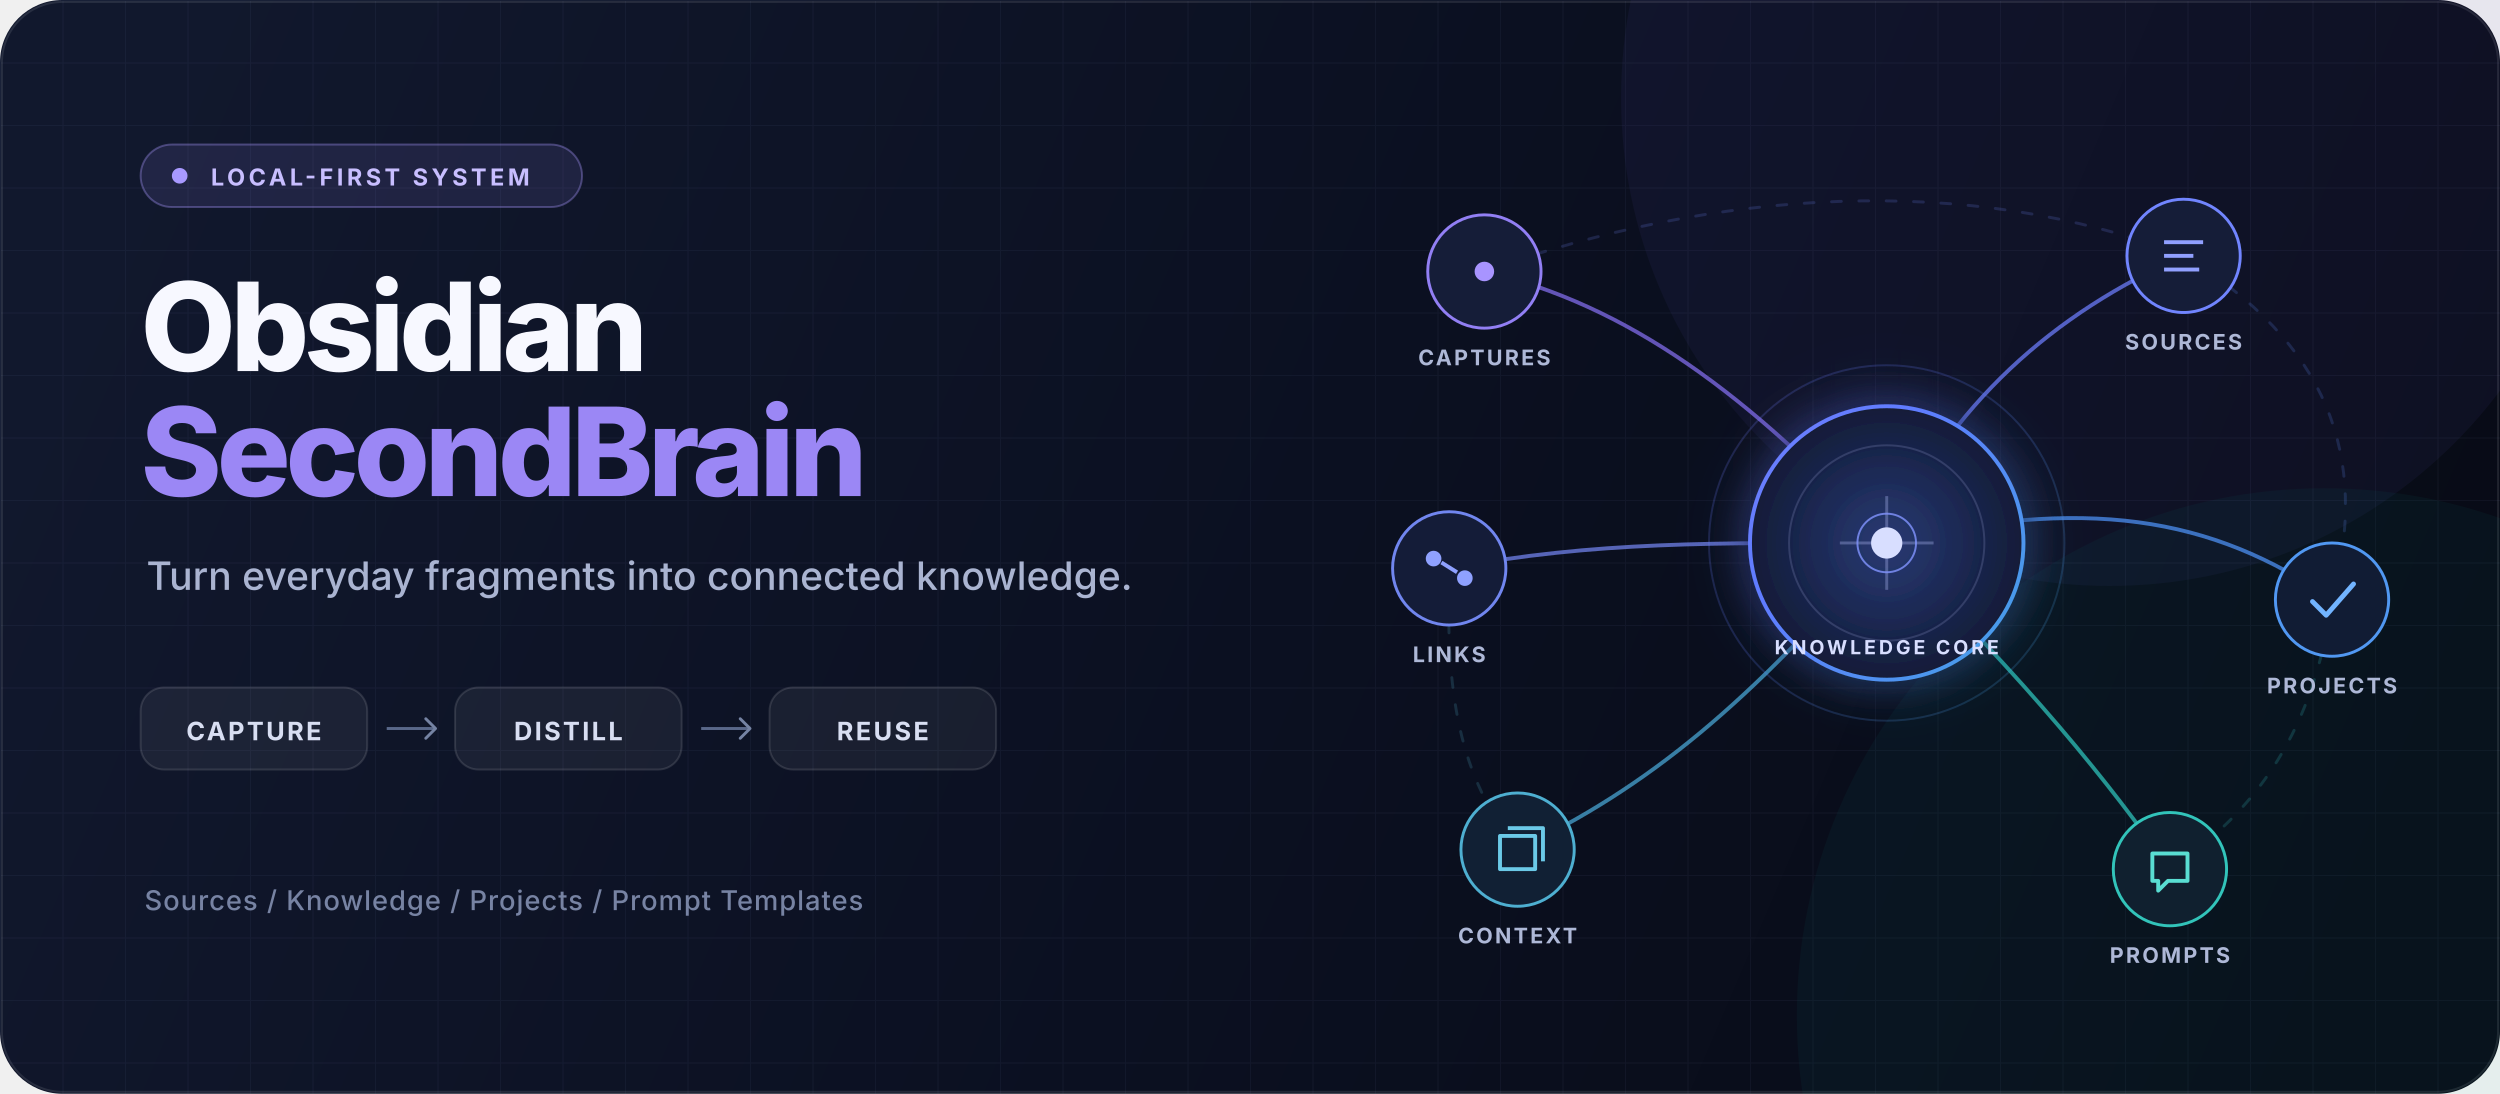
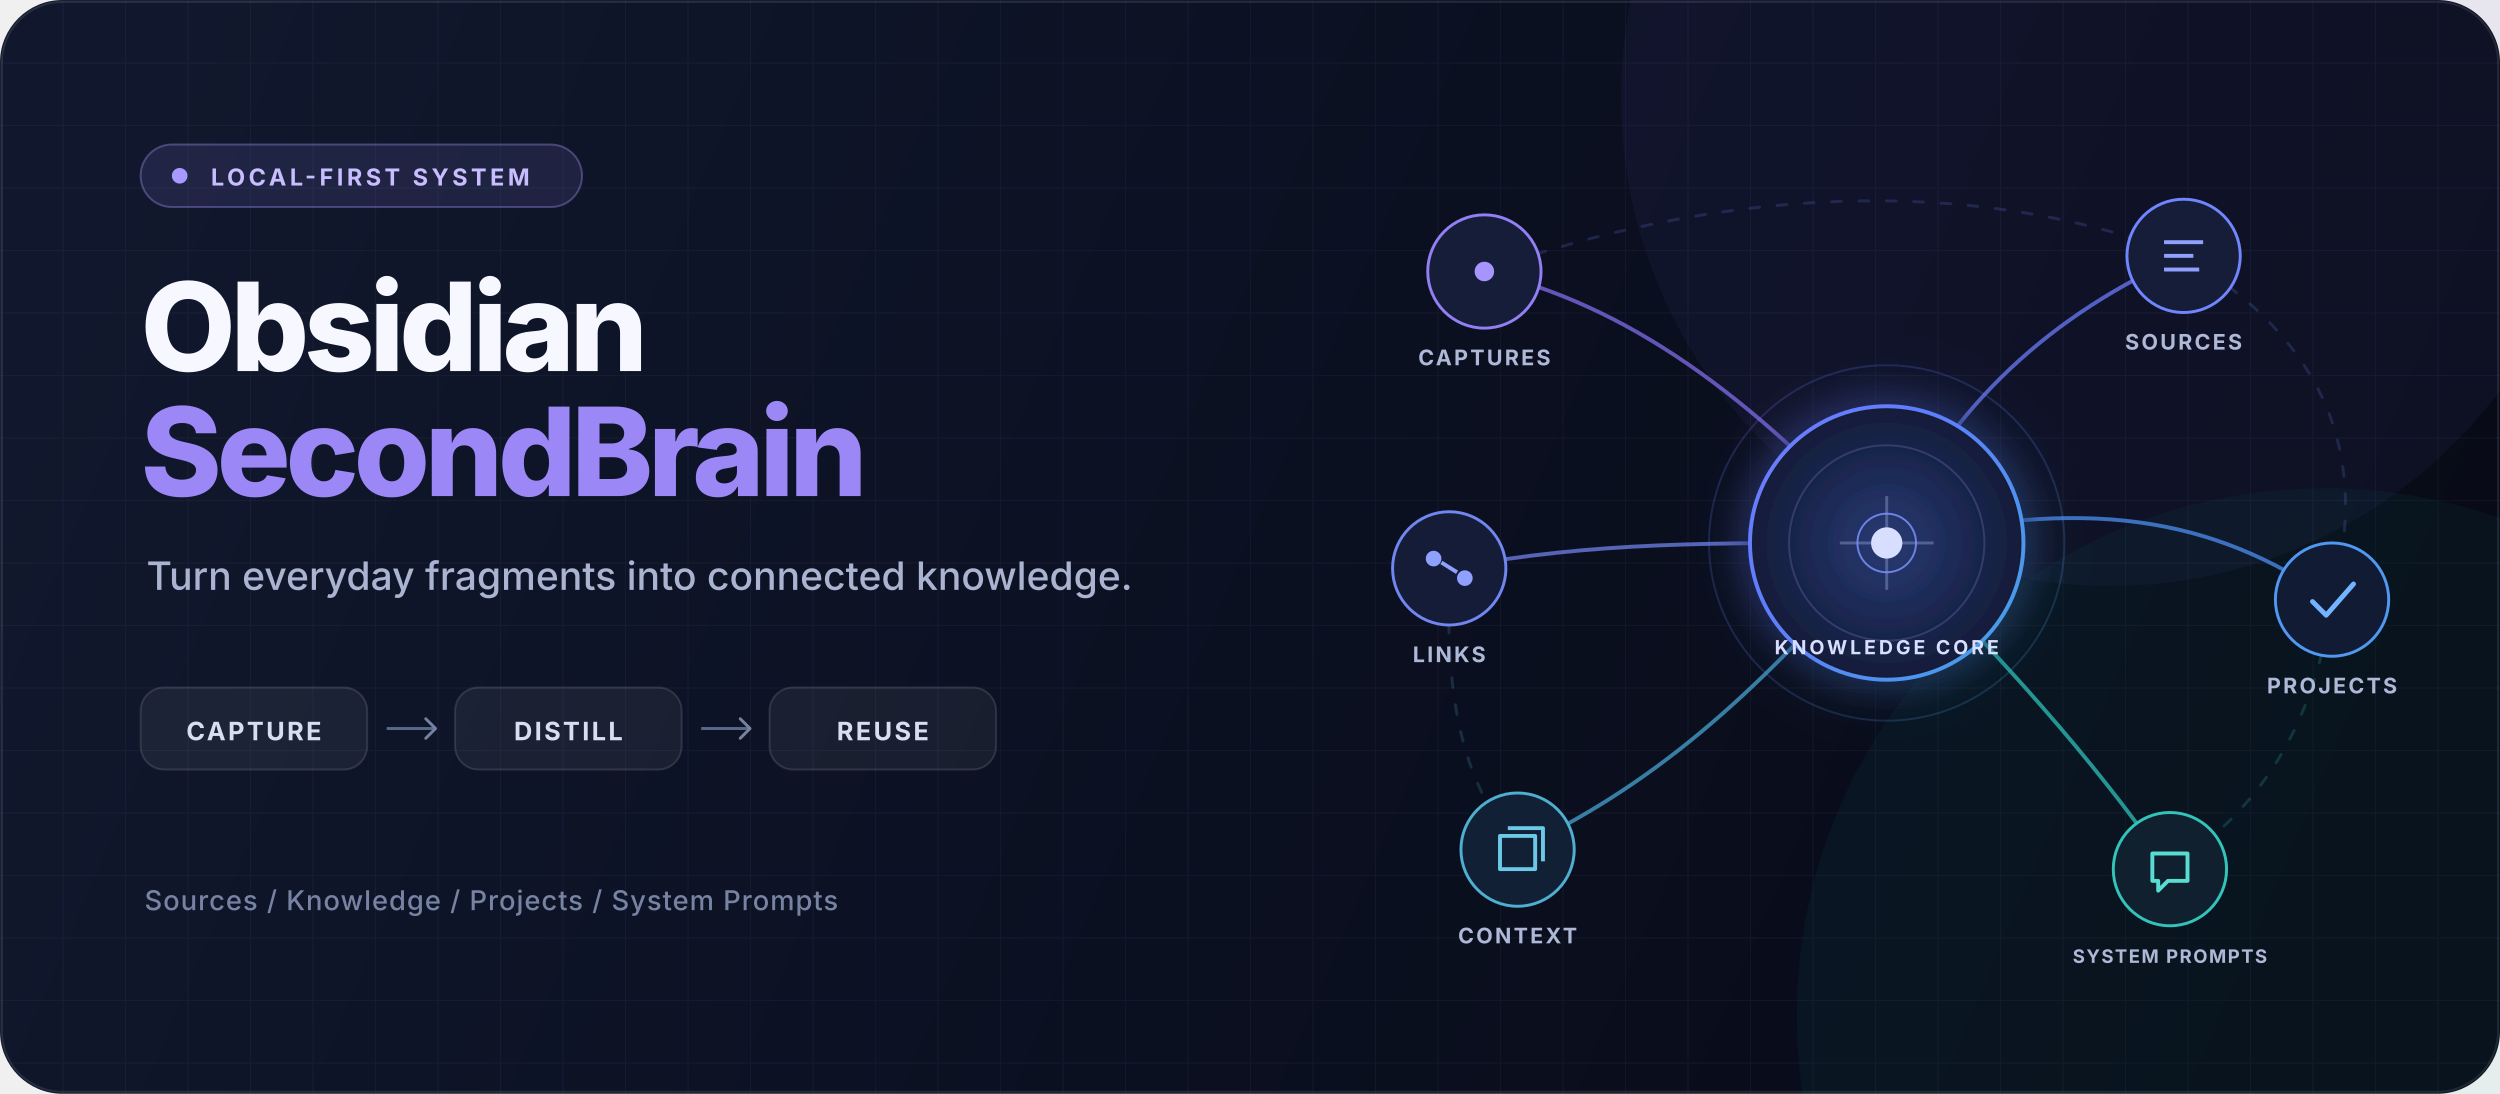
<svg xmlns="http://www.w3.org/2000/svg" width="1280" height="560" viewBox="0 0 1280 560" role="img" aria-labelledby="title desc">
  <defs>
    <linearGradient id="background" x1="80" y1="40" x2="1200" y2="520" gradientUnits="userSpaceOnUse">
      <stop stop-color="#11182D" />
      <stop offset="0.52" stop-color="#0B1021" />
      <stop offset="1" stop-color="#080B16" />
    </linearGradient>
    <linearGradient id="accent" x1="720" y1="110" x2="1160" y2="450" gradientUnits="userSpaceOnUse">
      <stop stop-color="#9B87F5" />
      <stop offset="0.48" stop-color="#5F7CFF" />
      <stop offset="1" stop-color="#22D3C5" />
    </linearGradient>
    <radialGradient id="core" cx="0" cy="0" r="1" gradientTransform="translate(966 278) rotate(90) scale(82)" gradientUnits="userSpaceOnUse">
      <stop stop-color="#293A74" />
      <stop offset="0.6" stop-color="#18244A" />
      <stop offset="1" stop-color="#11182D" />
    </radialGradient>
    <pattern id="grid" width="32" height="32" patternUnits="userSpaceOnUse">
      <path d="M32 0H0V32" fill="none" stroke="#AFC1FF" stroke-opacity="0.05" />
    </pattern>
    <filter id="glow" x="-60%" y="-60%" width="220%" height="220%">
      <feGaussianBlur stdDeviation="10" result="blur" />
      <feMerge>
        <feMergeNode in="blur" />
        <feMergeNode in="SourceGraphic" />
      </feMerge>
    </filter>
  </defs>
  <rect width="1280" height="560" rx="32" fill="url(#background)" />
  <rect x="1" y="1" width="1278" height="558" rx="31" fill="none" stroke="#FFFFFF" stroke-opacity="0.10" />
  <rect width="1280" height="560" rx="32" fill="url(#grid)" />
  <circle cx="1080" cy="50" r="250" fill="#6E56CF" fill-opacity="0.07" />
  <circle cx="1190" cy="520" r="270" fill="#13B8A6" fill-opacity="0.05" />
  <g font-family="Inter, ui-sans-serif, system-ui, -apple-system, BlinkMacSystemFont, 'Segoe UI', sans-serif">
    <rect x="72" y="74" width="226" height="32" rx="16" fill="#9B87F5" fill-opacity="0.12" stroke="#A899FF" stroke-opacity="0.35" />
    <circle cx="92" cy="90" r="4" fill="#A899FF" />
    <text x="108" y="95" fill="#C8BEFF" font-size="12" font-weight="700" letter-spacing="1.8">LOCAL-FIRST SYSTEM</text>
    <text x="72" y="190" fill="#F7F8FF" font-size="63" font-weight="760" letter-spacing="-2.6">Obsidian</text>
    <text x="72" y="254" fill="url(#accent)" font-size="63" font-weight="760" letter-spacing="-2.6">SecondBrain</text>
    <text x="75" y="302" fill="#AAB4D1" font-size="20" font-weight="450">Turn everyday fragments into connected knowledge.</text>
    <g transform="translate(72 352)">
      <rect width="116" height="42" rx="12" fill="#FFFFFF" fill-opacity="0.055" stroke="#FFFFFF" stroke-opacity="0.12" />
      <text x="58" y="27" text-anchor="middle" fill="#D8DEF2" font-size="13" font-weight="650" letter-spacing="1.2">CAPTURE</text>
      <path d="M126 21H151" stroke="#596889" stroke-width="1.5" />
      <path d="m146 16 5 5-5 5" fill="none" stroke="#7583A3" stroke-width="1.5" stroke-linecap="round" stroke-linejoin="round" />
      <rect x="161" width="116" height="42" rx="12" fill="#FFFFFF" fill-opacity="0.055" stroke="#FFFFFF" stroke-opacity="0.12" />
      <text x="219" y="27" text-anchor="middle" fill="#D8DEF2" font-size="13" font-weight="650" letter-spacing="1.2">DISTILL</text>
      <path d="M287 21H312" stroke="#596889" stroke-width="1.5" />
      <path d="m307 16 5 5-5 5" fill="none" stroke="#7583A3" stroke-width="1.5" stroke-linecap="round" stroke-linejoin="round" />
      <rect x="322" width="116" height="42" rx="12" fill="#FFFFFF" fill-opacity="0.055" stroke="#FFFFFF" stroke-opacity="0.12" />
      <text x="380" y="27" text-anchor="middle" fill="#D8DEF2" font-size="13" font-weight="650" letter-spacing="1.2">REUSE</text>
    </g>
-     <text x="74" y="466" fill="#7783A3" font-size="14" font-weight="500" letter-spacing="0.5">Sources / Knowledge / Projects / Prompt Templates</text>
+     <text x="74" y="466" fill="#7783A3" font-size="14" font-weight="500" letter-spacing="0.5">Sources / Knowledge / Projects / System Prompts</text>
  </g>
  <g fill="none" stroke-linecap="round">
    <path d="M966 278C896 202 833 156 760 139" stroke="#866FF2" stroke-opacity="0.72" stroke-width="2" />
    <path d="M966 278C998 207 1052 160 1118 131" stroke="#6E7EFF" stroke-opacity="0.72" stroke-width="2" />
    <path d="M966 278C1067 254 1132 264 1194 307" stroke="#4E93F8" stroke-opacity="0.72" stroke-width="2" />
    <path d="M966 278C1040 351 1080 401 1111 445" stroke="#2EC7BE" stroke-opacity="0.72" stroke-width="2" />
    <path d="M966 278C896 360 844 403 777 435" stroke="#4AAAD9" stroke-opacity="0.72" stroke-width="2" />
    <path d="M966 278C877 278 818 277 742 291" stroke="#7486F1" stroke-opacity="0.72" stroke-width="2" />
    <path d="M760 139C877 97 1008 88 1118 131" stroke="#6274D9" stroke-opacity="0.22" stroke-width="1.5" stroke-dasharray="5 9" />
    <path d="M742 291C740 356 747 397 777 435" stroke="#4A9CB7" stroke-opacity="0.22" stroke-width="1.5" stroke-dasharray="5 9" />
    <path d="M1118 131C1191 175 1214 233 1194 307" stroke="#527CDC" stroke-opacity="0.22" stroke-width="1.5" stroke-dasharray="5 9" />
    <path d="M1194 307C1185 373 1156 415 1111 445" stroke="#32AEB2" stroke-opacity="0.22" stroke-width="1.5" stroke-dasharray="5 9" />
  </g>
  <g filter="url(#glow)">
    <circle cx="966" cy="278" r="91" fill="none" stroke="url(#accent)" stroke-opacity="0.20" />
    <circle cx="966" cy="278" r="70" fill="url(#core)" stroke="url(#accent)" stroke-width="2" />
  </g>
  <circle cx="966" cy="278" r="50" fill="none" stroke="#C4CCFF" stroke-opacity="0.17" />
  <path d="M942 278h48M966 254v48" stroke="#B8C2FF" stroke-opacity="0.32" stroke-width="1.5" />
  <circle cx="966" cy="278" r="8" fill="#D8DEFF" />
  <circle cx="966" cy="278" r="15" fill="none" stroke="#8295FF" stroke-opacity="0.8" />
  <g font-family="Inter, ui-sans-serif, system-ui, -apple-system, BlinkMacSystemFont, 'Segoe UI', sans-serif" font-size="11" font-weight="700" letter-spacing="1.15">
    <g>
      <circle cx="760" cy="139" r="29" fill="#151D38" stroke="#927FF4" stroke-width="1.5" />
      <circle cx="760" cy="139" r="5" fill="#A894FF" />
      <text x="760" y="187" text-anchor="middle" fill="#AEB8D7">CAPTURES</text>
    </g>
    <g>
      <circle cx="1118" cy="131" r="29" fill="#151D38" stroke="#7185FF" stroke-width="1.5" />
      <path d="M1108 124h20M1108 131h15M1108 138h18" stroke="#91A0FF" stroke-width="2" />
      <text x="1118" y="179" text-anchor="middle" fill="#AEB8D7">SOURCES</text>
    </g>
    <g>
      <circle cx="1194" cy="307" r="29" fill="#111C34" stroke="#5198F2" stroke-width="1.5" />
      <path d="m1184 308 7 7 14-16" fill="none" stroke="#72B4FF" stroke-width="2.5" stroke-linecap="round" stroke-linejoin="round" />
      <text x="1194" y="355" text-anchor="middle" fill="#AEB8D7">PROJECTS</text>
    </g>
    <g>
      <circle cx="1111" cy="445" r="29" fill="#10202F" stroke="#32C4BA" stroke-width="1.5" />
      <path d="M1102 437h18v14h-10l-5 5v-5h-3z" fill="none" stroke="#59DDD2" stroke-width="2" stroke-linejoin="round" />
-       <text x="1111" y="493" text-anchor="middle" fill="#AEB8D7">PROMPTS</text>
+       <text x="1111" y="493" text-anchor="middle" fill="#AEB8D7" font-size="9.5" letter-spacing="0.75">SYSTEM PROMPTS</text>
    </g>
    <g>
      <circle cx="777" cy="435" r="29" fill="#112034" stroke="#4EAFD1" stroke-width="1.5" />
      <path d="M768 428h18v17h-18zM772 424h18v17" fill="none" stroke="#6BC9E7" stroke-width="2" stroke-linejoin="round" />
      <text x="777" y="483" text-anchor="middle" fill="#AEB8D7">CONTEXT</text>
    </g>
    <g>
      <circle cx="742" cy="291" r="29" fill="#141C38" stroke="#7186EF" stroke-width="1.5" />
      <circle cx="734" cy="286" r="4" fill="#8FA1FF" />
      <circle cx="750" cy="296" r="4" fill="#8FA1FF" />
      <path d="m738 288 8 5" stroke="#8FA1FF" stroke-width="2" />
      <text x="742" y="339" text-anchor="middle" fill="#AEB8D7">LINKS</text>
    </g>
  </g>
  <g font-family="Inter, ui-sans-serif, system-ui, -apple-system, BlinkMacSystemFont, 'Segoe UI', sans-serif" text-anchor="middle">
    <text x="966" y="335" fill="#D8DEFF" font-size="10" font-weight="750" letter-spacing="1.5">KNOWLEDGE CORE</text>
  </g>
</svg>
